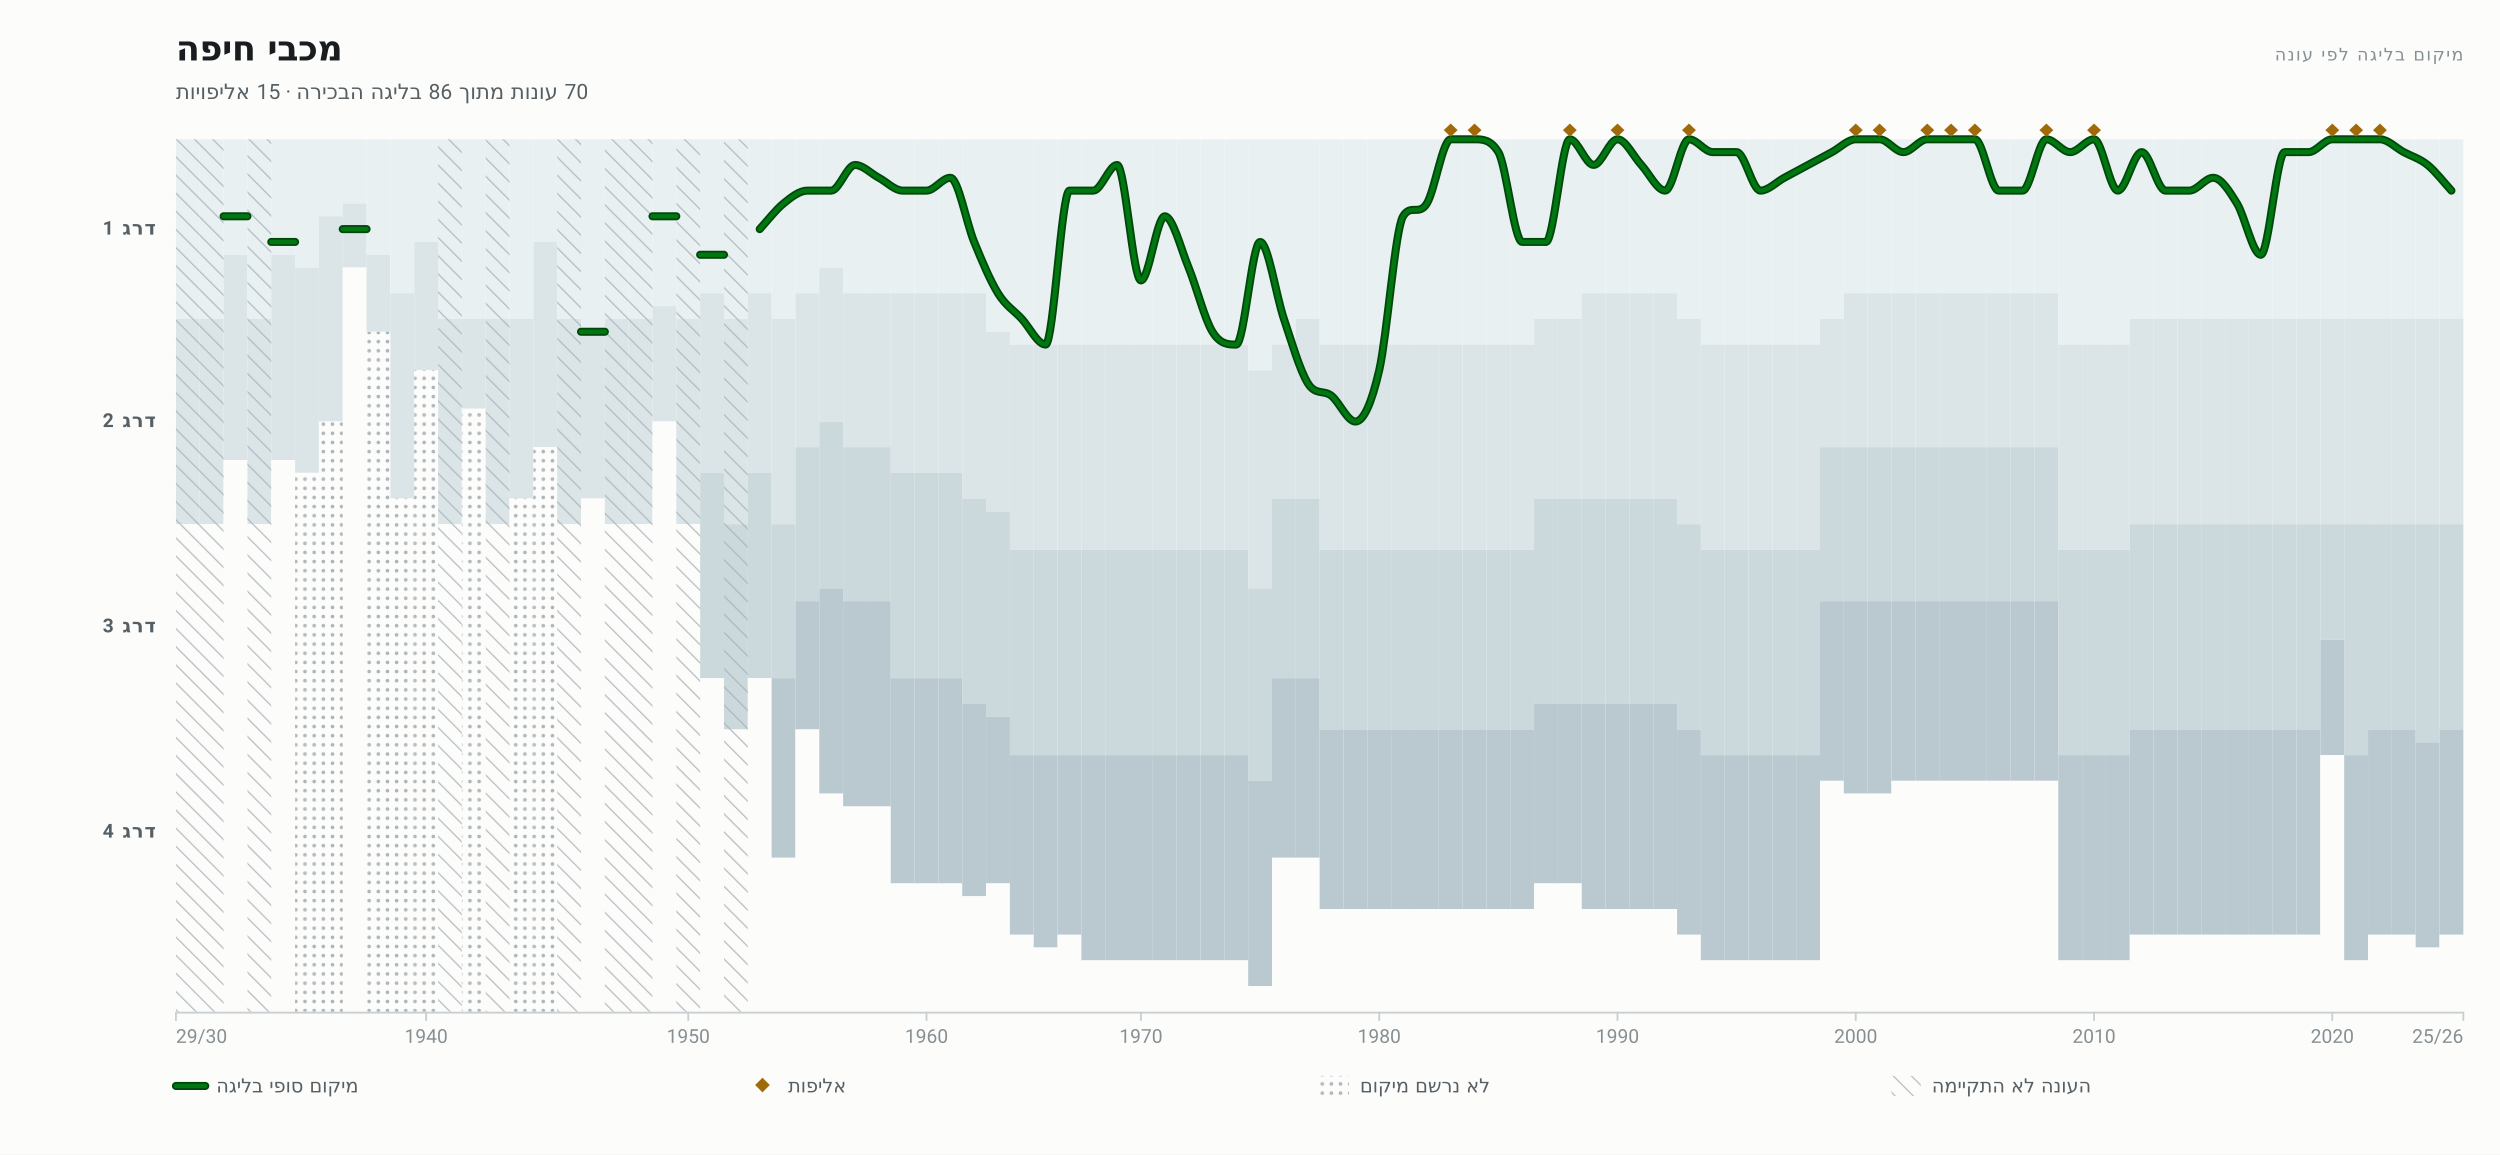
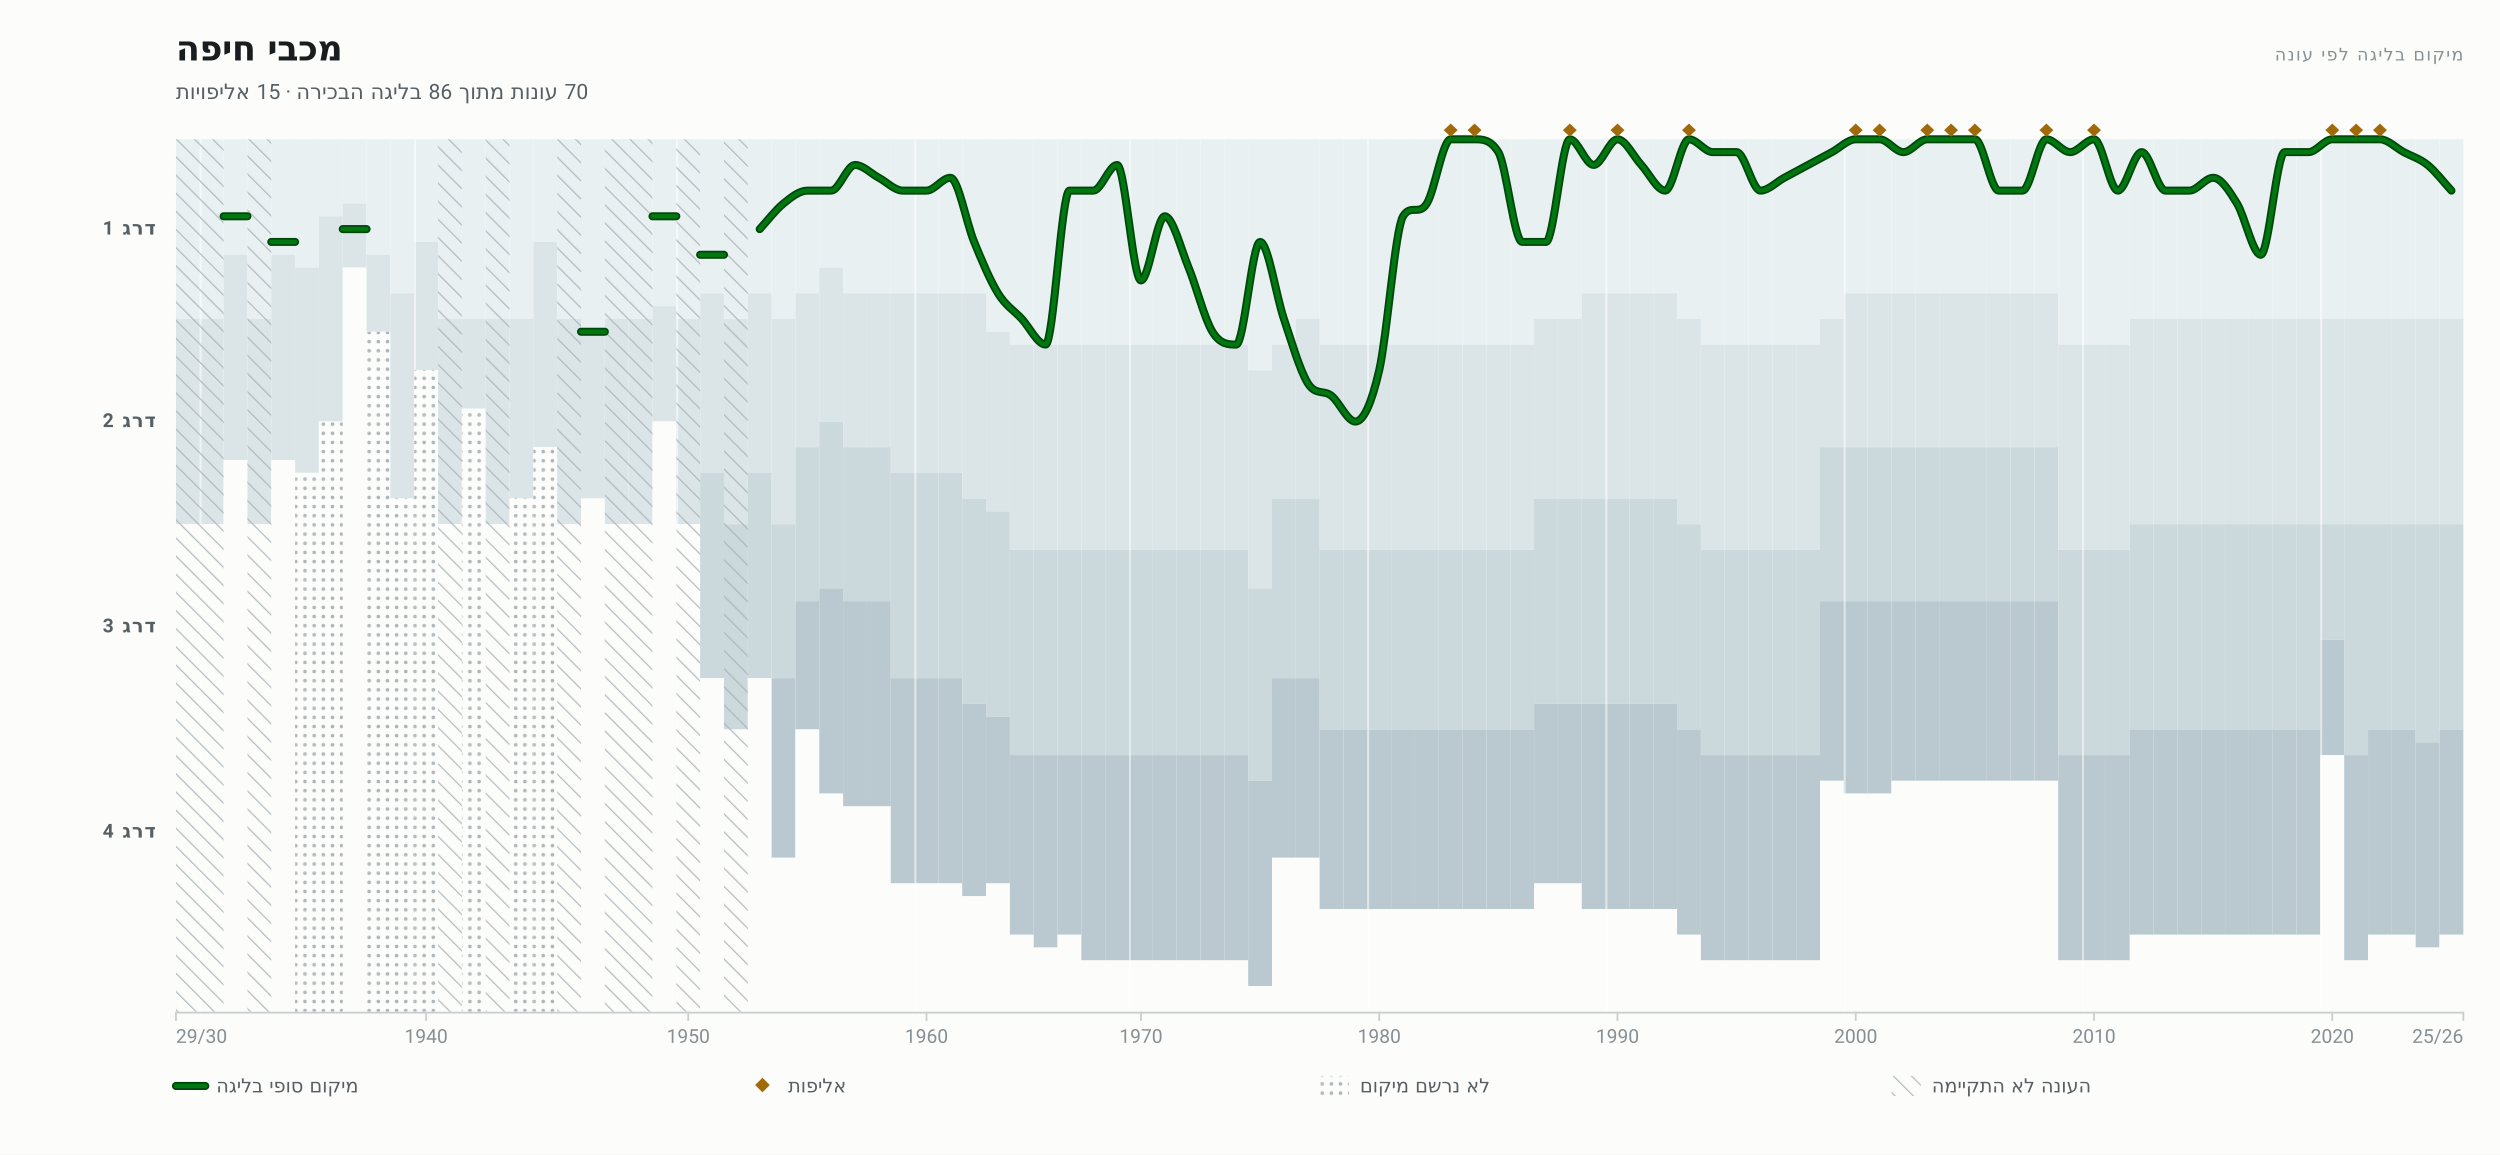
<svg xmlns="http://www.w3.org/2000/svg" width="1364" height="630" viewBox="0 0 1364 630" font-family="ui-sans-serif, -apple-system, 'Segoe UI', Roboto, 'DejaVu Sans', 'Liberation Sans', sans-serif" role="img" aria-label="מכבי חיפה, 1929/1930 – 2025/2026">
  <style>
  .bg{fill:#FCFCFB} .ink{fill:#1A1D1F} .ink2{fill:#565F63}
  .ink3{fill:#868F93} .rule{stroke:#C9CFD1}
  .line,.casing{fill:none;stroke-linecap:round;stroke-linejoin:round}
  .casing{stroke:#00470A;stroke-width:4.4}
  .line{stroke:#007711;stroke-width:2.4}
  .champ{fill:#A06A0A}
+   .grid{stroke:#FFFFFF;stroke-opacity:0.55;stroke-width:1;fill:none}
</style>
  <defs>
    <pattern id="notplayed" width="7" height="7" patternUnits="userSpaceOnUse" patternTransform="rotate(-45)">
      <line x1="0" y1="0" x2="0" y2="7" stroke="#A9B2B6" stroke-width="1.4" />
    </pattern>
    <pattern id="uncovered" width="5" height="5" patternUnits="userSpaceOnUse">
      <circle cx="1.4" cy="1.4" r="1" fill="#A9B2B6" />
    </pattern>
    <pattern id="stopped" width="4" height="4" patternUnits="userSpaceOnUse">
      <rect width="4" height="2" fill="#A9B2B6" fill-opacity=".55" />
    </pattern>
    <pattern id="notier" width="4" height="4" patternUnits="userSpaceOnUse">
      <rect width="4" height="4" fill="#FCFCFB" />
    </pattern>
  </defs>
  <rect class="bg" width="1364" height="630" />
  <rect x="96" y="76" width="13" height="98" fill="#E9F0F2" />
  <rect x="96" y="174" width="13" height="112" fill="#DBE5E8" />
  <rect x="96" y="286" width="13" height="266" fill="url(#notier)" />
  <rect x="109" y="76" width="13" height="98" fill="#E9F0F2" />
  <rect x="109" y="174" width="13" height="112" fill="#DBE5E8" />
  <rect x="109" y="286" width="13" height="266" fill="url(#notier)" />
  <rect x="122" y="76" width="13" height="63" fill="#E9F0F2" />
  <rect x="122" y="139" width="13" height="112" fill="#DBE5E8" />
  <rect x="122" y="251" width="13" height="301" fill="url(#notier)" />
  <rect x="135" y="76" width="13" height="98" fill="#E9F0F2" />
  <rect x="135" y="174" width="13" height="112" fill="#DBE5E8" />
  <rect x="135" y="286" width="13" height="266" fill="url(#notier)" />
  <rect x="148" y="76" width="13" height="63" fill="#E9F0F2" />
  <rect x="148" y="139" width="13" height="112" fill="#DBE5E8" />
  <rect x="148" y="251" width="13" height="301" fill="url(#notier)" />
  <rect x="161" y="76" width="13" height="70" fill="#E9F0F2" />
  <rect x="161" y="146" width="13" height="112" fill="#DBE5E8" />
  <rect x="161" y="258" width="13" height="294" fill="url(#notier)" />
  <rect x="174" y="76" width="13" height="42" fill="#E9F0F2" />
  <rect x="174" y="118" width="13" height="112" fill="#DBE5E8" />
  <rect x="174" y="230" width="13" height="322" fill="url(#notier)" />
  <rect x="187" y="76" width="13" height="35" fill="#E9F0F2" />
  <rect x="187" y="111" width="13" height="35" fill="#DBE5E8" />
  <rect x="187" y="146" width="13" height="406" fill="url(#notier)" />
  <rect x="200" y="76" width="13" height="63" fill="#E9F0F2" />
  <rect x="200" y="139" width="13" height="42" fill="#DBE5E8" />
  <rect x="200" y="181" width="13" height="371" fill="url(#notier)" />
  <rect x="213" y="76" width="13" height="84" fill="#E9F0F2" />
  <rect x="213" y="160" width="13" height="112" fill="#DBE5E8" />
  <rect x="213" y="272" width="13" height="280" fill="url(#notier)" />
  <rect x="226" y="76" width="13" height="56" fill="#E9F0F2" />
  <rect x="226" y="132" width="13" height="70" fill="#DBE5E8" />
  <rect x="226" y="202" width="13" height="350" fill="url(#notier)" />
  <rect x="239" y="76" width="13" height="98" fill="#E9F0F2" />
  <rect x="239" y="174" width="13" height="112" fill="#DBE5E8" />
  <rect x="239" y="286" width="13" height="266" fill="url(#notier)" />
  <rect x="252" y="76" width="13" height="98" fill="#E9F0F2" />
  <rect x="252" y="174" width="13" height="49" fill="#DBE5E8" />
  <rect x="252" y="223" width="13" height="329" fill="url(#notier)" />
  <rect x="265" y="76" width="13" height="98" fill="#E9F0F2" />
  <rect x="265" y="174" width="13" height="112" fill="#DBE5E8" />
  <rect x="265" y="286" width="13" height="266" fill="url(#notier)" />
  <rect x="278" y="76" width="13" height="98" fill="#E9F0F2" />
  <rect x="278" y="174" width="13" height="98" fill="#DBE5E8" />
  <rect x="278" y="272" width="13" height="280" fill="url(#notier)" />
  <rect x="291" y="76" width="13" height="56" fill="#E9F0F2" />
  <rect x="291" y="132" width="13" height="112" fill="#DBE5E8" />
  <rect x="291" y="244" width="13" height="308" fill="url(#notier)" />
  <rect x="304" y="76" width="13" height="98" fill="#E9F0F2" />
  <rect x="304" y="174" width="13" height="112" fill="#DBE5E8" />
  <rect x="304" y="286" width="13" height="266" fill="url(#notier)" />
  <rect x="317" y="76" width="13" height="105" fill="#E9F0F2" />
  <rect x="317" y="181" width="13" height="91" fill="#DBE5E8" />
  <rect x="317" y="272" width="13" height="280" fill="url(#notier)" />
  <rect x="330" y="76" width="13" height="98" fill="#E9F0F2" />
  <rect x="330" y="174" width="13" height="112" fill="#DBE5E8" />
  <rect x="330" y="286" width="13" height="266" fill="url(#notier)" />
  <rect x="343" y="76" width="13" height="98" fill="#E9F0F2" />
  <rect x="343" y="174" width="13" height="112" fill="#DBE5E8" />
  <rect x="343" y="286" width="13" height="266" fill="url(#notier)" />
  <rect x="356" y="76" width="13" height="91" fill="#E9F0F2" />
  <rect x="356" y="167" width="13" height="63" fill="#DBE5E8" />
  <rect x="356" y="230" width="13" height="322" fill="url(#notier)" />
  <rect x="369" y="76" width="13" height="98" fill="#E9F0F2" />
  <rect x="369" y="174" width="13" height="112" fill="#DBE5E8" />
  <rect x="369" y="286" width="13" height="266" fill="url(#notier)" />
  <rect x="382" y="76" width="13" height="84" fill="#E9F0F2" />
  <rect x="382" y="160" width="13" height="98" fill="#DBE5E8" />
  <rect x="382" y="258" width="13" height="112" fill="#CBD8DC" />
  <rect x="382" y="370" width="13" height="182" fill="url(#notier)" />
  <rect x="395" y="76" width="13" height="98" fill="#E9F0F2" />
  <rect x="395" y="174" width="13" height="112" fill="#DBE5E8" />
  <rect x="395" y="286" width="13" height="112" fill="#CBD8DC" />
  <rect x="395" y="398" width="13" height="154" fill="url(#notier)" />
  <rect x="408" y="76" width="13" height="84" fill="#E9F0F2" />
  <rect x="408" y="160" width="13" height="98" fill="#DBE5E8" />
  <rect x="408" y="258" width="13" height="112" fill="#CBD8DC" />
  <rect x="408" y="370" width="13" height="182" fill="url(#notier)" />
  <rect x="421" y="76" width="13" height="98" fill="#E9F0F2" />
  <rect x="421" y="174" width="13" height="112" fill="#DBE5E8" />
  <rect x="421" y="286" width="13" height="84" fill="#CBD8DC" />
  <rect x="421" y="370" width="13" height="98" fill="#B9C9CF" />
  <rect x="421" y="468" width="13" height="84" fill="url(#notier)" />
  <rect x="434" y="76" width="13" height="84" fill="#E9F0F2" />
  <rect x="434" y="160" width="13" height="84" fill="#DBE5E8" />
  <rect x="434" y="244" width="13" height="84" fill="#CBD8DC" />
  <rect x="434" y="328" width="13" height="70" fill="#B9C9CF" />
  <rect x="434" y="398" width="13" height="154" fill="url(#notier)" />
  <rect x="447" y="76" width="13" height="70" fill="#E9F0F2" />
  <rect x="447" y="146" width="13" height="84" fill="#DBE5E8" />
  <rect x="447" y="230" width="13" height="91" fill="#CBD8DC" />
  <rect x="447" y="321" width="13" height="112" fill="#B9C9CF" />
  <rect x="447" y="433" width="13" height="119" fill="url(#notier)" />
  <rect x="460" y="76" width="13" height="84" fill="#E9F0F2" />
  <rect x="460" y="160" width="13" height="84" fill="#DBE5E8" />
  <rect x="460" y="244" width="13" height="84" fill="#CBD8DC" />
  <rect x="460" y="328" width="13" height="112" fill="#B9C9CF" />
  <rect x="460" y="440" width="13" height="112" fill="url(#notier)" />
  <rect x="473" y="76" width="13" height="84" fill="#E9F0F2" />
  <rect x="473" y="160" width="13" height="84" fill="#DBE5E8" />
  <rect x="473" y="244" width="13" height="84" fill="#CBD8DC" />
  <rect x="473" y="328" width="13" height="112" fill="#B9C9CF" />
  <rect x="473" y="440" width="13" height="112" fill="url(#notier)" />
  <rect x="486" y="76" width="13" height="84" fill="#E9F0F2" />
  <rect x="486" y="160" width="13" height="98" fill="#DBE5E8" />
  <rect x="486" y="258" width="13" height="112" fill="#CBD8DC" />
  <rect x="486" y="370" width="13" height="112" fill="#B9C9CF" />
  <rect x="486" y="482" width="13" height="70" fill="url(#notier)" />
  <rect x="499" y="76" width="13" height="84" fill="#E9F0F2" />
  <rect x="499" y="160" width="13" height="98" fill="#DBE5E8" />
  <rect x="499" y="258" width="13" height="112" fill="#CBD8DC" />
  <rect x="499" y="370" width="13" height="112" fill="#B9C9CF" />
  <rect x="499" y="482" width="13" height="70" fill="url(#notier)" />
  <rect x="512" y="76" width="13" height="84" fill="#E9F0F2" />
  <rect x="512" y="160" width="13" height="98" fill="#DBE5E8" />
  <rect x="512" y="258" width="13" height="112" fill="#CBD8DC" />
  <rect x="512" y="370" width="13" height="112" fill="#B9C9CF" />
  <rect x="512" y="482" width="13" height="70" fill="url(#notier)" />
  <rect x="525" y="76" width="13" height="84" fill="#E9F0F2" />
  <rect x="525" y="160" width="13" height="112" fill="#DBE5E8" />
  <rect x="525" y="272" width="13" height="112" fill="#CBD8DC" />
  <rect x="525" y="384" width="13" height="105" fill="#B9C9CF" />
  <rect x="525" y="489" width="13" height="63" fill="url(#notier)" />
  <rect x="538" y="76" width="13" height="105" fill="#E9F0F2" />
  <rect x="538" y="181" width="13" height="98" fill="#DBE5E8" />
  <rect x="538" y="279" width="13" height="112" fill="#CBD8DC" />
  <rect x="538" y="391" width="13" height="91" fill="#B9C9CF" />
  <rect x="538" y="482" width="13" height="70" fill="url(#notier)" />
  <rect x="551" y="76" width="13" height="112" fill="#E9F0F2" />
  <rect x="551" y="188" width="13" height="112" fill="#DBE5E8" />
  <rect x="551" y="300" width="13" height="112" fill="#CBD8DC" />
  <rect x="551" y="412" width="13" height="98" fill="#B9C9CF" />
  <rect x="551" y="510" width="13" height="42" fill="url(#notier)" />
  <rect x="564" y="76" width="13" height="112" fill="#E9F0F2" />
  <rect x="564" y="188" width="13" height="112" fill="#DBE5E8" />
  <rect x="564" y="300" width="13" height="112" fill="#CBD8DC" />
  <rect x="564" y="412" width="13" height="105" fill="#B9C9CF" />
  <rect x="564" y="517" width="13" height="35" fill="url(#notier)" />
  <rect x="577" y="76" width="13" height="112" fill="#E9F0F2" />
  <rect x="577" y="188" width="13" height="112" fill="#DBE5E8" />
  <rect x="577" y="300" width="13" height="112" fill="#CBD8DC" />
  <rect x="577" y="412" width="13" height="98" fill="#B9C9CF" />
  <rect x="577" y="510" width="13" height="42" fill="url(#notier)" />
  <rect x="590" y="76" width="13" height="112" fill="#E9F0F2" />
  <rect x="590" y="188" width="13" height="112" fill="#DBE5E8" />
  <rect x="590" y="300" width="13" height="112" fill="#CBD8DC" />
  <rect x="590" y="412" width="13" height="112" fill="#B9C9CF" />
  <rect x="590" y="524" width="13" height="28" fill="url(#notier)" />
  <rect x="603" y="76" width="13" height="112" fill="#E9F0F2" />
  <rect x="603" y="188" width="13" height="112" fill="#DBE5E8" />
  <rect x="603" y="300" width="13" height="112" fill="#CBD8DC" />
  <rect x="603" y="412" width="13" height="112" fill="#B9C9CF" />
  <rect x="603" y="524" width="13" height="28" fill="url(#notier)" />
  <rect x="616" y="76" width="13" height="112" fill="#E9F0F2" />
  <rect x="616" y="188" width="13" height="112" fill="#DBE5E8" />
  <rect x="616" y="300" width="13" height="112" fill="#CBD8DC" />
  <rect x="616" y="412" width="13" height="112" fill="#B9C9CF" />
  <rect x="616" y="524" width="13" height="28" fill="url(#notier)" />
  <rect x="629" y="76" width="13" height="112" fill="#E9F0F2" />
  <rect x="629" y="188" width="13" height="112" fill="#DBE5E8" />
  <rect x="629" y="300" width="13" height="112" fill="#CBD8DC" />
  <rect x="629" y="412" width="13" height="112" fill="#B9C9CF" />
  <rect x="629" y="524" width="13" height="28" fill="url(#notier)" />
  <rect x="642" y="76" width="13" height="112" fill="#E9F0F2" />
  <rect x="642" y="188" width="13" height="112" fill="#DBE5E8" />
  <rect x="642" y="300" width="13" height="112" fill="#CBD8DC" />
  <rect x="642" y="412" width="13" height="112" fill="#B9C9CF" />
  <rect x="642" y="524" width="13" height="28" fill="url(#notier)" />
  <rect x="655" y="76" width="13" height="112" fill="#E9F0F2" />
  <rect x="655" y="188" width="13" height="112" fill="#DBE5E8" />
  <rect x="655" y="300" width="13" height="112" fill="#CBD8DC" />
  <rect x="655" y="412" width="13" height="112" fill="#B9C9CF" />
  <rect x="655" y="524" width="13" height="28" fill="url(#notier)" />
  <rect x="668" y="76" width="13" height="112" fill="#E9F0F2" />
  <rect x="668" y="188" width="13" height="112" fill="#DBE5E8" />
  <rect x="668" y="300" width="13" height="112" fill="#CBD8DC" />
  <rect x="668" y="412" width="13" height="112" fill="#B9C9CF" />
  <rect x="668" y="524" width="13" height="28" fill="url(#notier)" />
  <rect x="681" y="76" width="13" height="126" fill="#E9F0F2" />
  <rect x="681" y="202" width="13" height="119" fill="#DBE5E8" />
  <rect x="681" y="321" width="13" height="105" fill="#CBD8DC" />
  <rect x="681" y="426" width="13" height="112" fill="#B9C9CF" />
  <rect x="681" y="538" width="13" height="14" fill="url(#notier)" />
  <rect x="694" y="76" width="13" height="112" fill="#E9F0F2" />
  <rect x="694" y="188" width="13" height="84" fill="#DBE5E8" />
  <rect x="694" y="272" width="13" height="98" fill="#CBD8DC" />
  <rect x="694" y="370" width="13" height="98" fill="#B9C9CF" />
  <rect x="694" y="468" width="13" height="84" fill="url(#notier)" />
  <rect x="707" y="76" width="13" height="98" fill="#E9F0F2" />
  <rect x="707" y="174" width="13" height="98" fill="#DBE5E8" />
  <rect x="707" y="272" width="13" height="98" fill="#CBD8DC" />
  <rect x="707" y="370" width="13" height="98" fill="#B9C9CF" />
  <rect x="707" y="468" width="13" height="84" fill="url(#notier)" />
  <rect x="720" y="76" width="13" height="112" fill="#E9F0F2" />
  <rect x="720" y="188" width="13" height="112" fill="#DBE5E8" />
  <rect x="720" y="300" width="13" height="98" fill="#CBD8DC" />
  <rect x="720" y="398" width="13" height="98" fill="#B9C9CF" />
  <rect x="720" y="496" width="13" height="56" fill="url(#notier)" />
  <rect x="733" y="76" width="13" height="112" fill="#E9F0F2" />
  <rect x="733" y="188" width="13" height="112" fill="#DBE5E8" />
  <rect x="733" y="300" width="13" height="98" fill="#CBD8DC" />
  <rect x="733" y="398" width="13" height="98" fill="#B9C9CF" />
  <rect x="733" y="496" width="13" height="56" fill="url(#notier)" />
  <rect x="746" y="76" width="13" height="112" fill="#E9F0F2" />
  <rect x="746" y="188" width="13" height="112" fill="#DBE5E8" />
  <rect x="746" y="300" width="13" height="98" fill="#CBD8DC" />
  <rect x="746" y="398" width="13" height="98" fill="#B9C9CF" />
  <rect x="746" y="496" width="13" height="56" fill="url(#notier)" />
  <rect x="759" y="76" width="13" height="112" fill="#E9F0F2" />
  <rect x="759" y="188" width="13" height="112" fill="#DBE5E8" />
  <rect x="759" y="300" width="13" height="98" fill="#CBD8DC" />
  <rect x="759" y="398" width="13" height="98" fill="#B9C9CF" />
  <rect x="759" y="496" width="13" height="56" fill="url(#notier)" />
  <rect x="772" y="76" width="13" height="112" fill="#E9F0F2" />
  <rect x="772" y="188" width="13" height="112" fill="#DBE5E8" />
  <rect x="772" y="300" width="13" height="98" fill="#CBD8DC" />
  <rect x="772" y="398" width="13" height="98" fill="#B9C9CF" />
  <rect x="772" y="496" width="13" height="56" fill="url(#notier)" />
  <rect x="785" y="76" width="13" height="112" fill="#E9F0F2" />
  <rect x="785" y="188" width="13" height="112" fill="#DBE5E8" />
  <rect x="785" y="300" width="13" height="98" fill="#CBD8DC" />
  <rect x="785" y="398" width="13" height="98" fill="#B9C9CF" />
  <rect x="785" y="496" width="13" height="56" fill="url(#notier)" />
  <rect x="798" y="76" width="13" height="112" fill="#E9F0F2" />
  <rect x="798" y="188" width="13" height="112" fill="#DBE5E8" />
  <rect x="798" y="300" width="13" height="98" fill="#CBD8DC" />
  <rect x="798" y="398" width="13" height="98" fill="#B9C9CF" />
  <rect x="798" y="496" width="13" height="56" fill="url(#notier)" />
  <rect x="811" y="76" width="13" height="112" fill="#E9F0F2" />
  <rect x="811" y="188" width="13" height="112" fill="#DBE5E8" />
  <rect x="811" y="300" width="13" height="98" fill="#CBD8DC" />
  <rect x="811" y="398" width="13" height="98" fill="#B9C9CF" />
  <rect x="811" y="496" width="13" height="56" fill="url(#notier)" />
  <rect x="824" y="76" width="13" height="112" fill="#E9F0F2" />
  <rect x="824" y="188" width="13" height="112" fill="#DBE5E8" />
  <rect x="824" y="300" width="13" height="98" fill="#CBD8DC" />
  <rect x="824" y="398" width="13" height="98" fill="#B9C9CF" />
  <rect x="824" y="496" width="13" height="56" fill="url(#notier)" />
  <rect x="837" y="76" width="13" height="98" fill="#E9F0F2" />
  <rect x="837" y="174" width="13" height="98" fill="#DBE5E8" />
  <rect x="837" y="272" width="13" height="112" fill="#CBD8DC" />
  <rect x="837" y="384" width="13" height="98" fill="#B9C9CF" />
  <rect x="837" y="482" width="13" height="70" fill="url(#notier)" />
  <rect x="850" y="76" width="13" height="98" fill="#E9F0F2" />
  <rect x="850" y="174" width="13" height="98" fill="#DBE5E8" />
  <rect x="850" y="272" width="13" height="112" fill="#CBD8DC" />
  <rect x="850" y="384" width="13" height="98" fill="#B9C9CF" />
  <rect x="850" y="482" width="13" height="70" fill="url(#notier)" />
  <rect x="863" y="76" width="13" height="84" fill="#E9F0F2" />
  <rect x="863" y="160" width="13" height="112" fill="#DBE5E8" />
  <rect x="863" y="272" width="13" height="112" fill="#CBD8DC" />
  <rect x="863" y="384" width="13" height="112" fill="#B9C9CF" />
  <rect x="863" y="496" width="13" height="56" fill="url(#notier)" />
  <rect x="876" y="76" width="13" height="84" fill="#E9F0F2" />
  <rect x="876" y="160" width="13" height="112" fill="#DBE5E8" />
  <rect x="876" y="272" width="13" height="112" fill="#CBD8DC" />
  <rect x="876" y="384" width="13" height="112" fill="#B9C9CF" />
  <rect x="876" y="496" width="13" height="56" fill="url(#notier)" />
  <rect x="889" y="76" width="13" height="84" fill="#E9F0F2" />
  <rect x="889" y="160" width="13" height="112" fill="#DBE5E8" />
  <rect x="889" y="272" width="13" height="112" fill="#CBD8DC" />
  <rect x="889" y="384" width="13" height="112" fill="#B9C9CF" />
  <rect x="889" y="496" width="13" height="56" fill="url(#notier)" />
  <rect x="902" y="76" width="13" height="84" fill="#E9F0F2" />
  <rect x="902" y="160" width="13" height="112" fill="#DBE5E8" />
  <rect x="902" y="272" width="13" height="112" fill="#CBD8DC" />
  <rect x="902" y="384" width="13" height="112" fill="#B9C9CF" />
  <rect x="902" y="496" width="13" height="56" fill="url(#notier)" />
  <rect x="915" y="76" width="13" height="98" fill="#E9F0F2" />
  <rect x="915" y="174" width="13" height="112" fill="#DBE5E8" />
  <rect x="915" y="286" width="13" height="112" fill="#CBD8DC" />
  <rect x="915" y="398" width="13" height="112" fill="#B9C9CF" />
  <rect x="915" y="510" width="13" height="42" fill="url(#notier)" />
  <rect x="928" y="76" width="13" height="112" fill="#E9F0F2" />
  <rect x="928" y="188" width="13" height="112" fill="#DBE5E8" />
  <rect x="928" y="300" width="13" height="112" fill="#CBD8DC" />
  <rect x="928" y="412" width="13" height="112" fill="#B9C9CF" />
  <rect x="928" y="524" width="13" height="28" fill="url(#notier)" />
  <rect x="941" y="76" width="13" height="112" fill="#E9F0F2" />
  <rect x="941" y="188" width="13" height="112" fill="#DBE5E8" />
  <rect x="941" y="300" width="13" height="112" fill="#CBD8DC" />
  <rect x="941" y="412" width="13" height="112" fill="#B9C9CF" />
  <rect x="941" y="524" width="13" height="28" fill="url(#notier)" />
  <rect x="954" y="76" width="13" height="112" fill="#E9F0F2" />
  <rect x="954" y="188" width="13" height="112" fill="#DBE5E8" />
  <rect x="954" y="300" width="13" height="112" fill="#CBD8DC" />
  <rect x="954" y="412" width="13" height="112" fill="#B9C9CF" />
  <rect x="954" y="524" width="13" height="28" fill="url(#notier)" />
  <rect x="967" y="76" width="13" height="112" fill="#E9F0F2" />
  <rect x="967" y="188" width="13" height="112" fill="#DBE5E8" />
  <rect x="967" y="300" width="13" height="112" fill="#CBD8DC" />
  <rect x="967" y="412" width="13" height="112" fill="#B9C9CF" />
  <rect x="967" y="524" width="13" height="28" fill="url(#notier)" />
  <rect x="980" y="76" width="13" height="112" fill="#E9F0F2" />
  <rect x="980" y="188" width="13" height="112" fill="#DBE5E8" />
  <rect x="980" y="300" width="13" height="112" fill="#CBD8DC" />
  <rect x="980" y="412" width="13" height="112" fill="#B9C9CF" />
  <rect x="980" y="524" width="13" height="28" fill="url(#notier)" />
  <rect x="993" y="76" width="13" height="98" fill="#E9F0F2" />
  <rect x="993" y="174" width="13" height="70" fill="#DBE5E8" />
  <rect x="993" y="244" width="13" height="84" fill="#CBD8DC" />
  <rect x="993" y="328" width="13" height="98" fill="#B9C9CF" />
  <rect x="993" y="426" width="13" height="126" fill="url(#notier)" />
  <rect x="1006" y="76" width="13" height="84" fill="#E9F0F2" />
  <rect x="1006" y="160" width="13" height="84" fill="#DBE5E8" />
  <rect x="1006" y="244" width="13" height="84" fill="#CBD8DC" />
  <rect x="1006" y="328" width="13" height="105" fill="#B9C9CF" />
  <rect x="1006" y="433" width="13" height="119" fill="url(#notier)" />
  <rect x="1019" y="76" width="13" height="84" fill="#E9F0F2" />
  <rect x="1019" y="160" width="13" height="84" fill="#DBE5E8" />
  <rect x="1019" y="244" width="13" height="84" fill="#CBD8DC" />
  <rect x="1019" y="328" width="13" height="105" fill="#B9C9CF" />
  <rect x="1019" y="433" width="13" height="119" fill="url(#notier)" />
  <rect x="1032" y="76" width="13" height="84" fill="#E9F0F2" />
  <rect x="1032" y="160" width="13" height="84" fill="#DBE5E8" />
  <rect x="1032" y="244" width="13" height="84" fill="#CBD8DC" />
  <rect x="1032" y="328" width="13" height="98" fill="#B9C9CF" />
  <rect x="1032" y="426" width="13" height="126" fill="url(#notier)" />
  <rect x="1045" y="76" width="13" height="84" fill="#E9F0F2" />
  <rect x="1045" y="160" width="13" height="84" fill="#DBE5E8" />
  <rect x="1045" y="244" width="13" height="84" fill="#CBD8DC" />
  <rect x="1045" y="328" width="13" height="98" fill="#B9C9CF" />
  <rect x="1045" y="426" width="13" height="126" fill="url(#notier)" />
  <rect x="1058" y="76" width="13" height="84" fill="#E9F0F2" />
  <rect x="1058" y="160" width="13" height="84" fill="#DBE5E8" />
  <rect x="1058" y="244" width="13" height="84" fill="#CBD8DC" />
  <rect x="1058" y="328" width="13" height="98" fill="#B9C9CF" />
  <rect x="1058" y="426" width="13" height="126" fill="url(#notier)" />
  <rect x="1071" y="76" width="13" height="84" fill="#E9F0F2" />
  <rect x="1071" y="160" width="13" height="84" fill="#DBE5E8" />
  <rect x="1071" y="244" width="13" height="84" fill="#CBD8DC" />
  <rect x="1071" y="328" width="13" height="98" fill="#B9C9CF" />
  <rect x="1071" y="426" width="13" height="126" fill="url(#notier)" />
  <rect x="1084" y="76" width="13" height="84" fill="#E9F0F2" />
  <rect x="1084" y="160" width="13" height="84" fill="#DBE5E8" />
  <rect x="1084" y="244" width="13" height="84" fill="#CBD8DC" />
  <rect x="1084" y="328" width="13" height="98" fill="#B9C9CF" />
  <rect x="1084" y="426" width="13" height="126" fill="url(#notier)" />
  <rect x="1097" y="76" width="13" height="84" fill="#E9F0F2" />
  <rect x="1097" y="160" width="13" height="84" fill="#DBE5E8" />
  <rect x="1097" y="244" width="13" height="84" fill="#CBD8DC" />
  <rect x="1097" y="328" width="13" height="98" fill="#B9C9CF" />
  <rect x="1097" y="426" width="13" height="126" fill="url(#notier)" />
  <rect x="1110" y="76" width="13" height="84" fill="#E9F0F2" />
  <rect x="1110" y="160" width="13" height="84" fill="#DBE5E8" />
  <rect x="1110" y="244" width="13" height="84" fill="#CBD8DC" />
  <rect x="1110" y="328" width="13" height="98" fill="#B9C9CF" />
  <rect x="1110" y="426" width="13" height="126" fill="url(#notier)" />
  <rect x="1123" y="76" width="13" height="112" fill="#E9F0F2" />
  <rect x="1123" y="188" width="13" height="112" fill="#DBE5E8" />
  <rect x="1123" y="300" width="13" height="112" fill="#CBD8DC" />
  <rect x="1123" y="412" width="13" height="112" fill="#B9C9CF" />
  <rect x="1123" y="524" width="13" height="28" fill="url(#notier)" />
  <rect x="1136" y="76" width="13" height="112" fill="#E9F0F2" />
  <rect x="1136" y="188" width="13" height="112" fill="#DBE5E8" />
  <rect x="1136" y="300" width="13" height="112" fill="#CBD8DC" />
  <rect x="1136" y="412" width="13" height="112" fill="#B9C9CF" />
  <rect x="1136" y="524" width="13" height="28" fill="url(#notier)" />
  <rect x="1149" y="76" width="13" height="112" fill="#E9F0F2" />
  <rect x="1149" y="188" width="13" height="112" fill="#DBE5E8" />
  <rect x="1149" y="300" width="13" height="112" fill="#CBD8DC" />
  <rect x="1149" y="412" width="13" height="112" fill="#B9C9CF" />
  <rect x="1149" y="524" width="13" height="28" fill="url(#notier)" />
  <rect x="1162" y="76" width="13" height="98" fill="#E9F0F2" />
  <rect x="1162" y="174" width="13" height="112" fill="#DBE5E8" />
  <rect x="1162" y="286" width="13" height="112" fill="#CBD8DC" />
  <rect x="1162" y="398" width="13" height="112" fill="#B9C9CF" />
  <rect x="1162" y="510" width="13" height="42" fill="url(#notier)" />
  <rect x="1175" y="76" width="13" height="98" fill="#E9F0F2" />
  <rect x="1175" y="174" width="13" height="112" fill="#DBE5E8" />
  <rect x="1175" y="286" width="13" height="112" fill="#CBD8DC" />
  <rect x="1175" y="398" width="13" height="112" fill="#B9C9CF" />
  <rect x="1175" y="510" width="13" height="42" fill="url(#notier)" />
  <rect x="1188" y="76" width="13" height="98" fill="#E9F0F2" />
  <rect x="1188" y="174" width="13" height="112" fill="#DBE5E8" />
  <rect x="1188" y="286" width="13" height="112" fill="#CBD8DC" />
  <rect x="1188" y="398" width="13" height="112" fill="#B9C9CF" />
  <rect x="1188" y="510" width="13" height="42" fill="url(#notier)" />
  <rect x="1201" y="76" width="13" height="98" fill="#E9F0F2" />
  <rect x="1201" y="174" width="13" height="112" fill="#DBE5E8" />
  <rect x="1201" y="286" width="13" height="112" fill="#CBD8DC" />
  <rect x="1201" y="398" width="13" height="112" fill="#B9C9CF" />
  <rect x="1201" y="510" width="13" height="42" fill="url(#notier)" />
  <rect x="1214" y="76" width="13" height="98" fill="#E9F0F2" />
  <rect x="1214" y="174" width="13" height="112" fill="#DBE5E8" />
  <rect x="1214" y="286" width="13" height="112" fill="#CBD8DC" />
  <rect x="1214" y="398" width="13" height="112" fill="#B9C9CF" />
  <rect x="1214" y="510" width="13" height="42" fill="url(#notier)" />
  <rect x="1227" y="76" width="13" height="98" fill="#E9F0F2" />
  <rect x="1227" y="174" width="13" height="112" fill="#DBE5E8" />
  <rect x="1227" y="286" width="13" height="112" fill="#CBD8DC" />
  <rect x="1227" y="398" width="13" height="112" fill="#B9C9CF" />
  <rect x="1227" y="510" width="13" height="42" fill="url(#notier)" />
  <rect x="1240" y="76" width="13" height="98" fill="#E9F0F2" />
  <rect x="1240" y="174" width="13" height="112" fill="#DBE5E8" />
  <rect x="1240" y="286" width="13" height="112" fill="#CBD8DC" />
  <rect x="1240" y="398" width="13" height="112" fill="#B9C9CF" />
  <rect x="1240" y="510" width="13" height="42" fill="url(#notier)" />
  <rect x="1253" y="76" width="13" height="98" fill="#E9F0F2" />
  <rect x="1253" y="174" width="13" height="112" fill="#DBE5E8" />
  <rect x="1253" y="286" width="13" height="112" fill="#CBD8DC" />
  <rect x="1253" y="398" width="13" height="112" fill="#B9C9CF" />
  <rect x="1253" y="510" width="13" height="42" fill="url(#notier)" />
  <rect x="1266" y="76" width="13" height="98" fill="#E9F0F2" />
  <rect x="1266" y="174" width="13" height="112" fill="#DBE5E8" />
  <rect x="1266" y="286" width="13" height="63" fill="#CBD8DC" />
  <rect x="1266" y="349" width="13" height="63" fill="#B9C9CF" />
  <rect x="1266" y="412" width="13" height="140" fill="url(#notier)" />
  <rect x="1279" y="76" width="13" height="98" fill="#E9F0F2" />
  <rect x="1279" y="174" width="13" height="112" fill="#DBE5E8" />
  <rect x="1279" y="286" width="13" height="126" fill="#CBD8DC" />
  <rect x="1279" y="412" width="13" height="112" fill="#B9C9CF" />
  <rect x="1279" y="524" width="13" height="28" fill="url(#notier)" />
  <rect x="1292" y="76" width="13" height="98" fill="#E9F0F2" />
  <rect x="1292" y="174" width="13" height="112" fill="#DBE5E8" />
  <rect x="1292" y="286" width="13" height="112" fill="#CBD8DC" />
  <rect x="1292" y="398" width="13" height="112" fill="#B9C9CF" />
  <rect x="1292" y="510" width="13" height="42" fill="url(#notier)" />
  <rect x="1305" y="76" width="13" height="98" fill="#E9F0F2" />
  <rect x="1305" y="174" width="13" height="112" fill="#DBE5E8" />
  <rect x="1305" y="286" width="13" height="112" fill="#CBD8DC" />
  <rect x="1305" y="398" width="13" height="112" fill="#B9C9CF" />
  <rect x="1305" y="510" width="13" height="42" fill="url(#notier)" />
  <rect x="1318" y="76" width="13" height="98" fill="#E9F0F2" />
  <rect x="1318" y="174" width="13" height="112" fill="#DBE5E8" />
  <rect x="1318" y="286" width="13" height="119" fill="#CBD8DC" />
  <rect x="1318" y="405" width="13" height="112" fill="#B9C9CF" />
  <rect x="1318" y="517" width="13" height="35" fill="url(#notier)" />
  <rect x="1331" y="76" width="13" height="98" fill="#E9F0F2" />
  <rect x="1331" y="174" width="13" height="112" fill="#DBE5E8" />
  <rect x="1331" y="286" width="13" height="112" fill="#CBD8DC" />
  <rect x="1331" y="398" width="13" height="112" fill="#B9C9CF" />
  <rect x="1331" y="510" width="13" height="42" fill="url(#notier)" />
+   <path class="grid" d="M109.5 76V552" />
+   <path class="grid" d="M226.5 76V552" />
+   <path class="grid" d="M369.5 76V552" />
+   <path class="grid" d="M499.5 76V552" />
+   <path class="grid" d="M616.5 76V552" />
+   <path class="grid" d="M746.5 76V552" />
+   <path class="grid" d="M876.5 76V552" />
+   <path class="grid" d="M1006.5 76V552" />
+   <path class="grid" d="M1136.5 76V552" />
+   <path class="grid" d="M1266.5 76V552" />
  <rect x="96" y="76" width="13" height="476" fill="url(#notplayed)" fill-opacity=".8" />
  <rect x="109" y="76" width="13" height="476" fill="url(#notplayed)" fill-opacity=".8" />
  <rect x="135" y="76" width="13" height="476" fill="url(#notplayed)" fill-opacity=".8" />
  <rect x="161" y="258" width="13" height="294" fill="url(#uncovered)" />
  <rect x="174" y="230" width="13" height="322" fill="url(#uncovered)" />
  <rect x="200" y="181" width="13" height="371" fill="url(#uncovered)" />
  <rect x="213" y="272" width="13" height="280" fill="url(#uncovered)" />
  <rect x="226" y="202" width="13" height="350" fill="url(#uncovered)" />
  <rect x="239" y="76" width="13" height="476" fill="url(#notplayed)" fill-opacity=".8" />
  <rect x="252" y="223" width="13" height="329" fill="url(#uncovered)" />
  <rect x="265" y="76" width="13" height="476" fill="url(#notplayed)" fill-opacity=".8" />
  <rect x="278" y="272" width="13" height="280" fill="url(#uncovered)" />
  <rect x="291" y="244" width="13" height="308" fill="url(#uncovered)" />
  <rect x="304" y="76" width="13" height="476" fill="url(#notplayed)" fill-opacity=".8" />
  <rect x="330" y="76" width="13" height="476" fill="url(#notplayed)" fill-opacity=".8" />
  <rect x="343" y="76" width="13" height="476" fill="url(#notplayed)" fill-opacity=".8" />
  <rect x="369" y="76" width="13" height="476" fill="url(#notplayed)" fill-opacity=".8" />
  <rect x="395" y="76" width="13" height="476" fill="url(#notplayed)" fill-opacity=".8" />
  <path class="casing" d="M122.0 118.0H135.0" />
  <path class="casing" d="M148.0 132.0H161.0" />
  <path class="casing" d="M187.0 125.0H200.0" />
  <path class="casing" d="M317.0 181.0H330.0" />
  <path class="casing" d="M356.0 118.0H369.0" />
  <path class="casing" d="M382.0 139.0H395.0" />
  <path class="casing" d="M414.5 125.0 C418.8 120.3 423.2 114.5 427.5 111.0 C431.8 107.5 436.2 104.0 440.5 104.0 C444.8 104.0 449.2 104.0 453.5 104.0 C457.8 104.0 462.2 90.0 466.5 90.0 C470.8 90.0 475.2 94.7 479.5 97.0 C483.8 99.3 488.2 104.0 492.5 104.0 C496.8 104.0 501.2 104.0 505.5 104.0 C509.8 104.0 514.2 97.0 518.5 97.0 C522.8 97.0 527.2 121.5 531.5 132.0 C535.8 142.5 540.2 153.0 544.5 160.0 C548.8 167.0 553.2 169.3 557.5 174.0 C561.8 178.7 566.2 188.0 570.5 188.0 C574.8 188.0 579.2 104.0 583.5 104.0 C587.8 104.0 592.2 104.0 596.5 104.0 C600.8 104.0 605.2 90.0 609.5 90.0 C613.8 90.0 618.2 153.0 622.5 153.0 C626.8 153.0 631.2 118.0 635.5 118.0 C639.8 118.0 644.2 135.5 648.5 146.0 C652.8 156.5 657.2 174.0 661.5 181.0 C665.8 188.0 670.2 188.0 674.5 188.0 C678.8 188.0 683.2 132.0 687.5 132.0 C691.8 132.0 696.2 161.2 700.5 174.0 C704.8 186.8 709.2 202.0 713.5 209.0 C717.8 216.0 722.2 212.5 726.5 216.0 C730.8 219.5 735.2 230.0 739.5 230.0 C743.8 230.0 748.2 220.7 752.5 202.0 C756.8 183.3 761.2 125.0 765.5 118.0 C769.8 111.0 774.2 118.0 778.5 111.0 C782.8 104.0 787.2 76.0 791.5 76.0 C795.8 76.0 800.2 76.0 804.5 76.0 C808.8 76.0 813.2 76.0 817.5 83.0 C821.8 90.0 826.2 132.0 830.5 132.0 C834.8 132.0 839.2 132.0 843.5 132.0 C847.8 132.0 852.2 76.0 856.5 76.0 C860.8 76.0 865.2 90.0 869.5 90.0 C873.8 90.0 878.2 76.0 882.5 76.0 C886.8 76.0 891.2 85.3 895.5 90.0 C899.8 94.7 904.2 104.0 908.5 104.0 C912.8 104.0 917.2 76.0 921.5 76.0 C925.8 76.0 930.2 83.0 934.5 83.0 C938.8 83.0 943.2 83.0 947.5 83.0 C951.8 83.0 956.2 104.0 960.5 104.0 C964.8 104.0 969.2 99.3 973.5 97.0 C977.8 94.7 982.2 92.3 986.5 90.0 C990.8 87.7 995.2 85.3 999.5 83.0 C1003.8 80.7 1008.2 76.0 1012.5 76.0 C1016.8 76.0 1021.2 76.0 1025.5 76.0 C1029.8 76.0 1034.2 83.0 1038.5 83.0 C1042.8 83.0 1047.2 76.0 1051.5 76.0 C1055.8 76.0 1060.2 76.0 1064.5 76.0 C1068.8 76.0 1073.2 76.0 1077.5 76.0 C1081.8 76.0 1086.2 104.0 1090.5 104.0 C1094.8 104.0 1099.2 104.0 1103.5 104.0 C1107.8 104.0 1112.2 76.0 1116.5 76.0 C1120.8 76.0 1125.2 83.0 1129.5 83.0 C1133.8 83.0 1138.2 76.0 1142.5 76.0 C1146.8 76.0 1151.2 104.0 1155.5 104.0 C1159.8 104.0 1164.2 83.0 1168.5 83.0 C1172.8 83.0 1177.2 104.0 1181.5 104.0 C1185.8 104.0 1190.2 104.0 1194.5 104.0 C1198.8 104.0 1203.2 97.0 1207.5 97.0 C1211.8 97.0 1216.2 104.0 1220.5 111.0 C1224.8 118.0 1229.2 139.0 1233.5 139.0 C1237.8 139.0 1242.2 83.0 1246.5 83.0 C1250.8 83.0 1255.2 83.0 1259.5 83.0 C1263.8 83.0 1268.2 76.0 1272.5 76.0 C1276.8 76.0 1281.2 76.0 1285.5 76.0 C1289.8 76.0 1294.2 76.0 1298.5 76.0 C1302.8 76.0 1307.2 80.7 1311.5 83.0 C1315.8 85.3 1320.2 86.5 1324.5 90.0 C1328.8 93.5 1333.2 99.3 1337.5 104.0" />
  <path class="line" d="M122.0 118.0H135.0" />
  <path class="line" d="M148.0 132.0H161.0" />
  <path class="line" d="M187.0 125.0H200.0" />
  <path class="line" d="M317.0 181.0H330.0" />
  <path class="line" d="M356.0 118.0H369.0" />
  <path class="line" d="M382.0 139.0H395.0" />
  <path class="line" d="M414.5 125.0 C418.8 120.3 423.2 114.5 427.5 111.0 C431.8 107.5 436.2 104.0 440.5 104.0 C444.8 104.0 449.2 104.0 453.5 104.0 C457.8 104.0 462.2 90.0 466.5 90.0 C470.8 90.0 475.2 94.7 479.5 97.0 C483.8 99.3 488.2 104.0 492.5 104.0 C496.8 104.0 501.2 104.0 505.5 104.0 C509.8 104.0 514.2 97.0 518.5 97.0 C522.8 97.0 527.2 121.5 531.5 132.0 C535.8 142.5 540.2 153.0 544.5 160.0 C548.8 167.0 553.2 169.3 557.5 174.0 C561.8 178.7 566.2 188.0 570.5 188.0 C574.8 188.0 579.2 104.0 583.5 104.0 C587.8 104.0 592.2 104.0 596.5 104.0 C600.8 104.0 605.2 90.0 609.5 90.0 C613.8 90.0 618.2 153.0 622.5 153.0 C626.8 153.0 631.2 118.0 635.5 118.0 C639.8 118.0 644.2 135.5 648.5 146.0 C652.8 156.5 657.2 174.0 661.5 181.0 C665.8 188.0 670.2 188.0 674.5 188.0 C678.8 188.0 683.2 132.0 687.5 132.0 C691.8 132.0 696.2 161.2 700.5 174.0 C704.8 186.8 709.2 202.0 713.5 209.0 C717.8 216.0 722.2 212.5 726.5 216.0 C730.8 219.5 735.2 230.0 739.5 230.0 C743.8 230.0 748.2 220.7 752.5 202.0 C756.8 183.3 761.2 125.0 765.5 118.0 C769.8 111.0 774.2 118.0 778.5 111.0 C782.8 104.0 787.2 76.0 791.5 76.0 C795.8 76.0 800.2 76.0 804.5 76.0 C808.8 76.0 813.2 76.0 817.5 83.0 C821.8 90.0 826.2 132.0 830.5 132.0 C834.8 132.0 839.2 132.0 843.5 132.0 C847.8 132.0 852.2 76.0 856.5 76.0 C860.8 76.0 865.2 90.0 869.5 90.0 C873.8 90.0 878.2 76.0 882.5 76.0 C886.8 76.0 891.2 85.3 895.5 90.0 C899.8 94.7 904.2 104.0 908.5 104.0 C912.8 104.0 917.2 76.0 921.5 76.0 C925.8 76.0 930.2 83.0 934.5 83.0 C938.8 83.0 943.2 83.0 947.5 83.0 C951.8 83.0 956.2 104.0 960.5 104.0 C964.8 104.0 969.2 99.3 973.5 97.0 C977.8 94.7 982.2 92.3 986.5 90.0 C990.8 87.7 995.2 85.3 999.5 83.0 C1003.8 80.7 1008.2 76.0 1012.5 76.0 C1016.8 76.0 1021.2 76.0 1025.5 76.0 C1029.8 76.0 1034.2 83.0 1038.5 83.0 C1042.8 83.0 1047.2 76.0 1051.5 76.0 C1055.8 76.0 1060.2 76.0 1064.5 76.0 C1068.8 76.0 1073.2 76.0 1077.5 76.0 C1081.8 76.0 1086.2 104.0 1090.5 104.0 C1094.8 104.0 1099.2 104.0 1103.5 104.0 C1107.8 104.0 1112.2 76.0 1116.5 76.0 C1120.8 76.0 1125.2 83.0 1129.5 83.0 C1133.8 83.0 1138.2 76.0 1142.5 76.0 C1146.8 76.0 1151.2 104.0 1155.5 104.0 C1159.8 104.0 1164.2 83.0 1168.5 83.0 C1172.8 83.0 1177.2 104.0 1181.5 104.0 C1185.8 104.0 1190.2 104.0 1194.5 104.0 C1198.8 104.0 1203.2 97.0 1207.5 97.0 C1211.8 97.0 1216.2 104.0 1220.5 111.0 C1224.8 118.0 1229.2 139.0 1233.5 139.0 C1237.8 139.0 1242.2 83.0 1246.5 83.0 C1250.8 83.0 1255.2 83.0 1259.5 83.0 C1263.8 83.0 1268.2 76.0 1272.5 76.0 C1276.8 76.0 1281.2 76.0 1285.5 76.0 C1289.8 76.0 1294.2 76.0 1298.5 76.0 C1302.8 76.0 1307.2 80.7 1311.5 83.0 C1315.8 85.3 1320.2 86.5 1324.5 90.0 C1328.8 93.5 1333.2 99.3 1337.5 104.0" />
  <path class="champ" d="M791.5 67.4l3.8 3.6-3.8 3.6-3.8-3.6z" />
  <path class="champ" d="M804.5 67.4l3.8 3.6-3.8 3.6-3.8-3.6z" />
  <path class="champ" d="M856.5 67.4l3.8 3.6-3.8 3.6-3.8-3.6z" />
  <path class="champ" d="M882.5 67.4l3.8 3.6-3.8 3.6-3.8-3.6z" />
  <path class="champ" d="M921.5 67.4l3.8 3.6-3.8 3.6-3.8-3.6z" />
  <path class="champ" d="M1012.5 67.4l3.8 3.6-3.8 3.6-3.8-3.6z" />
  <path class="champ" d="M1025.5 67.4l3.8 3.6-3.8 3.6-3.8-3.6z" />
  <path class="champ" d="M1051.5 67.4l3.8 3.6-3.8 3.6-3.8-3.6z" />
  <path class="champ" d="M1064.5 67.4l3.8 3.6-3.8 3.6-3.8-3.6z" />
  <path class="champ" d="M1077.5 67.4l3.8 3.6-3.8 3.6-3.8-3.6z" />
  <path class="champ" d="M1116.5 67.4l3.8 3.6-3.8 3.6-3.8-3.6z" />
  <path class="champ" d="M1142.5 67.4l3.8 3.6-3.8 3.6-3.8-3.6z" />
  <path class="champ" d="M1272.5 67.4l3.8 3.6-3.8 3.6-3.8-3.6z" />
  <path class="champ" d="M1285.5 67.4l3.8 3.6-3.8 3.6-3.8-3.6z" />
  <path class="champ" d="M1298.5 67.4l3.8 3.6-3.8 3.6-3.8-3.6z" />
  <text class="ink2" x="85" y="128.0" text-anchor="start" font-size="10.5" font-weight="600" direction="rtl" letter-spacing=".05em">דרג 1</text>
  <text class="ink2" x="85" y="233.0" text-anchor="start" font-size="10.5" font-weight="600" direction="rtl" letter-spacing=".05em">דרג 2</text>
  <text class="ink2" x="85" y="345.0" text-anchor="start" font-size="10.5" font-weight="600" direction="rtl" letter-spacing=".05em">דרג 3</text>
  <text class="ink2" x="85" y="457.0" text-anchor="start" font-size="10.5" font-weight="600" direction="rtl" letter-spacing=".05em">דרג 4</text>
  <path class="rule" d="M96 552.5h1248" fill="none" />
  <path class="rule" d="M96 552v5" fill="none" />
  <text class="ink3" x="96" y="569" text-anchor="start" font-size="10.5">29/30</text>
  <path class="rule" d="M232.5 552v5" fill="none" />
  <text class="ink3" x="232.5" y="569" text-anchor="middle" font-size="10.5">1940</text>
  <path class="rule" d="M375.5 552v5" fill="none" />
  <text class="ink3" x="375.5" y="569" text-anchor="middle" font-size="10.5">1950</text>
  <path class="rule" d="M505.5 552v5" fill="none" />
  <text class="ink3" x="505.5" y="569" text-anchor="middle" font-size="10.5">1960</text>
  <path class="rule" d="M622.5 552v5" fill="none" />
  <text class="ink3" x="622.5" y="569" text-anchor="middle" font-size="10.5">1970</text>
  <path class="rule" d="M752.5 552v5" fill="none" />
  <text class="ink3" x="752.5" y="569" text-anchor="middle" font-size="10.5">1980</text>
  <path class="rule" d="M882.5 552v5" fill="none" />
  <text class="ink3" x="882.5" y="569" text-anchor="middle" font-size="10.5">1990</text>
  <path class="rule" d="M1012.5 552v5" fill="none" />
  <text class="ink3" x="1012.5" y="569" text-anchor="middle" font-size="10.5">2000</text>
  <path class="rule" d="M1142.5 552v5" fill="none" />
  <text class="ink3" x="1142.5" y="569" text-anchor="middle" font-size="10.5">2010</text>
  <path class="rule" d="M1272.5 552v5" fill="none" />
  <text class="ink3" x="1272.5" y="569" text-anchor="middle" font-size="10.5">2020</text>
  <path class="rule" d="M1344 552v5" fill="none" />
  <text class="ink3" x="1344" y="569" text-anchor="end" font-size="10.5">25/26</text>
  <text class="ink" x="96" y="33" text-anchor="end" font-size="19" font-weight="600" direction="rtl" letter-spacing="-.01em">מכבי חיפה</text>
  <text class="ink2" x="96" y="54" text-anchor="end" font-size="11.5" direction="rtl">70 עונות מתוך 86 בליגה הבכירה · 15 אליפויות</text>
  <text class="ink3" x="1344" y="33" text-anchor="start" font-size="9.5" direction="rtl" letter-spacing=".08em">מיקום בליגה לפי עונה</text>
  <path class="casing" d="M96 592.5h16" />
  <path class="line" d="M96 592.5h16" />
  <text class="ink2" x="118" y="596" text-anchor="end" font-size="10.5" direction="rtl">מיקום סופי בליגה</text>
  <path class="champ" d="M416.0 588l4 4-4 4-4-4z" />
  <text class="ink2" x="430.0" y="596" text-anchor="end" font-size="10.5" direction="rtl">אליפות</text>
  <rect x="720.0" y="587" width="16" height="11" fill="url(#uncovered)" />
  <text class="ink2" x="742.0" y="596" text-anchor="end" font-size="10.5" direction="rtl">לא נרשם מיקום</text>
  <rect x="1032.0" y="587" width="16" height="11" fill="url(#notplayed)" fill-opacity=".8" />
  <text class="ink2" x="1054.0" y="596" text-anchor="end" font-size="10.5" direction="rtl">העונה לא התקיימה</text>
</svg>
